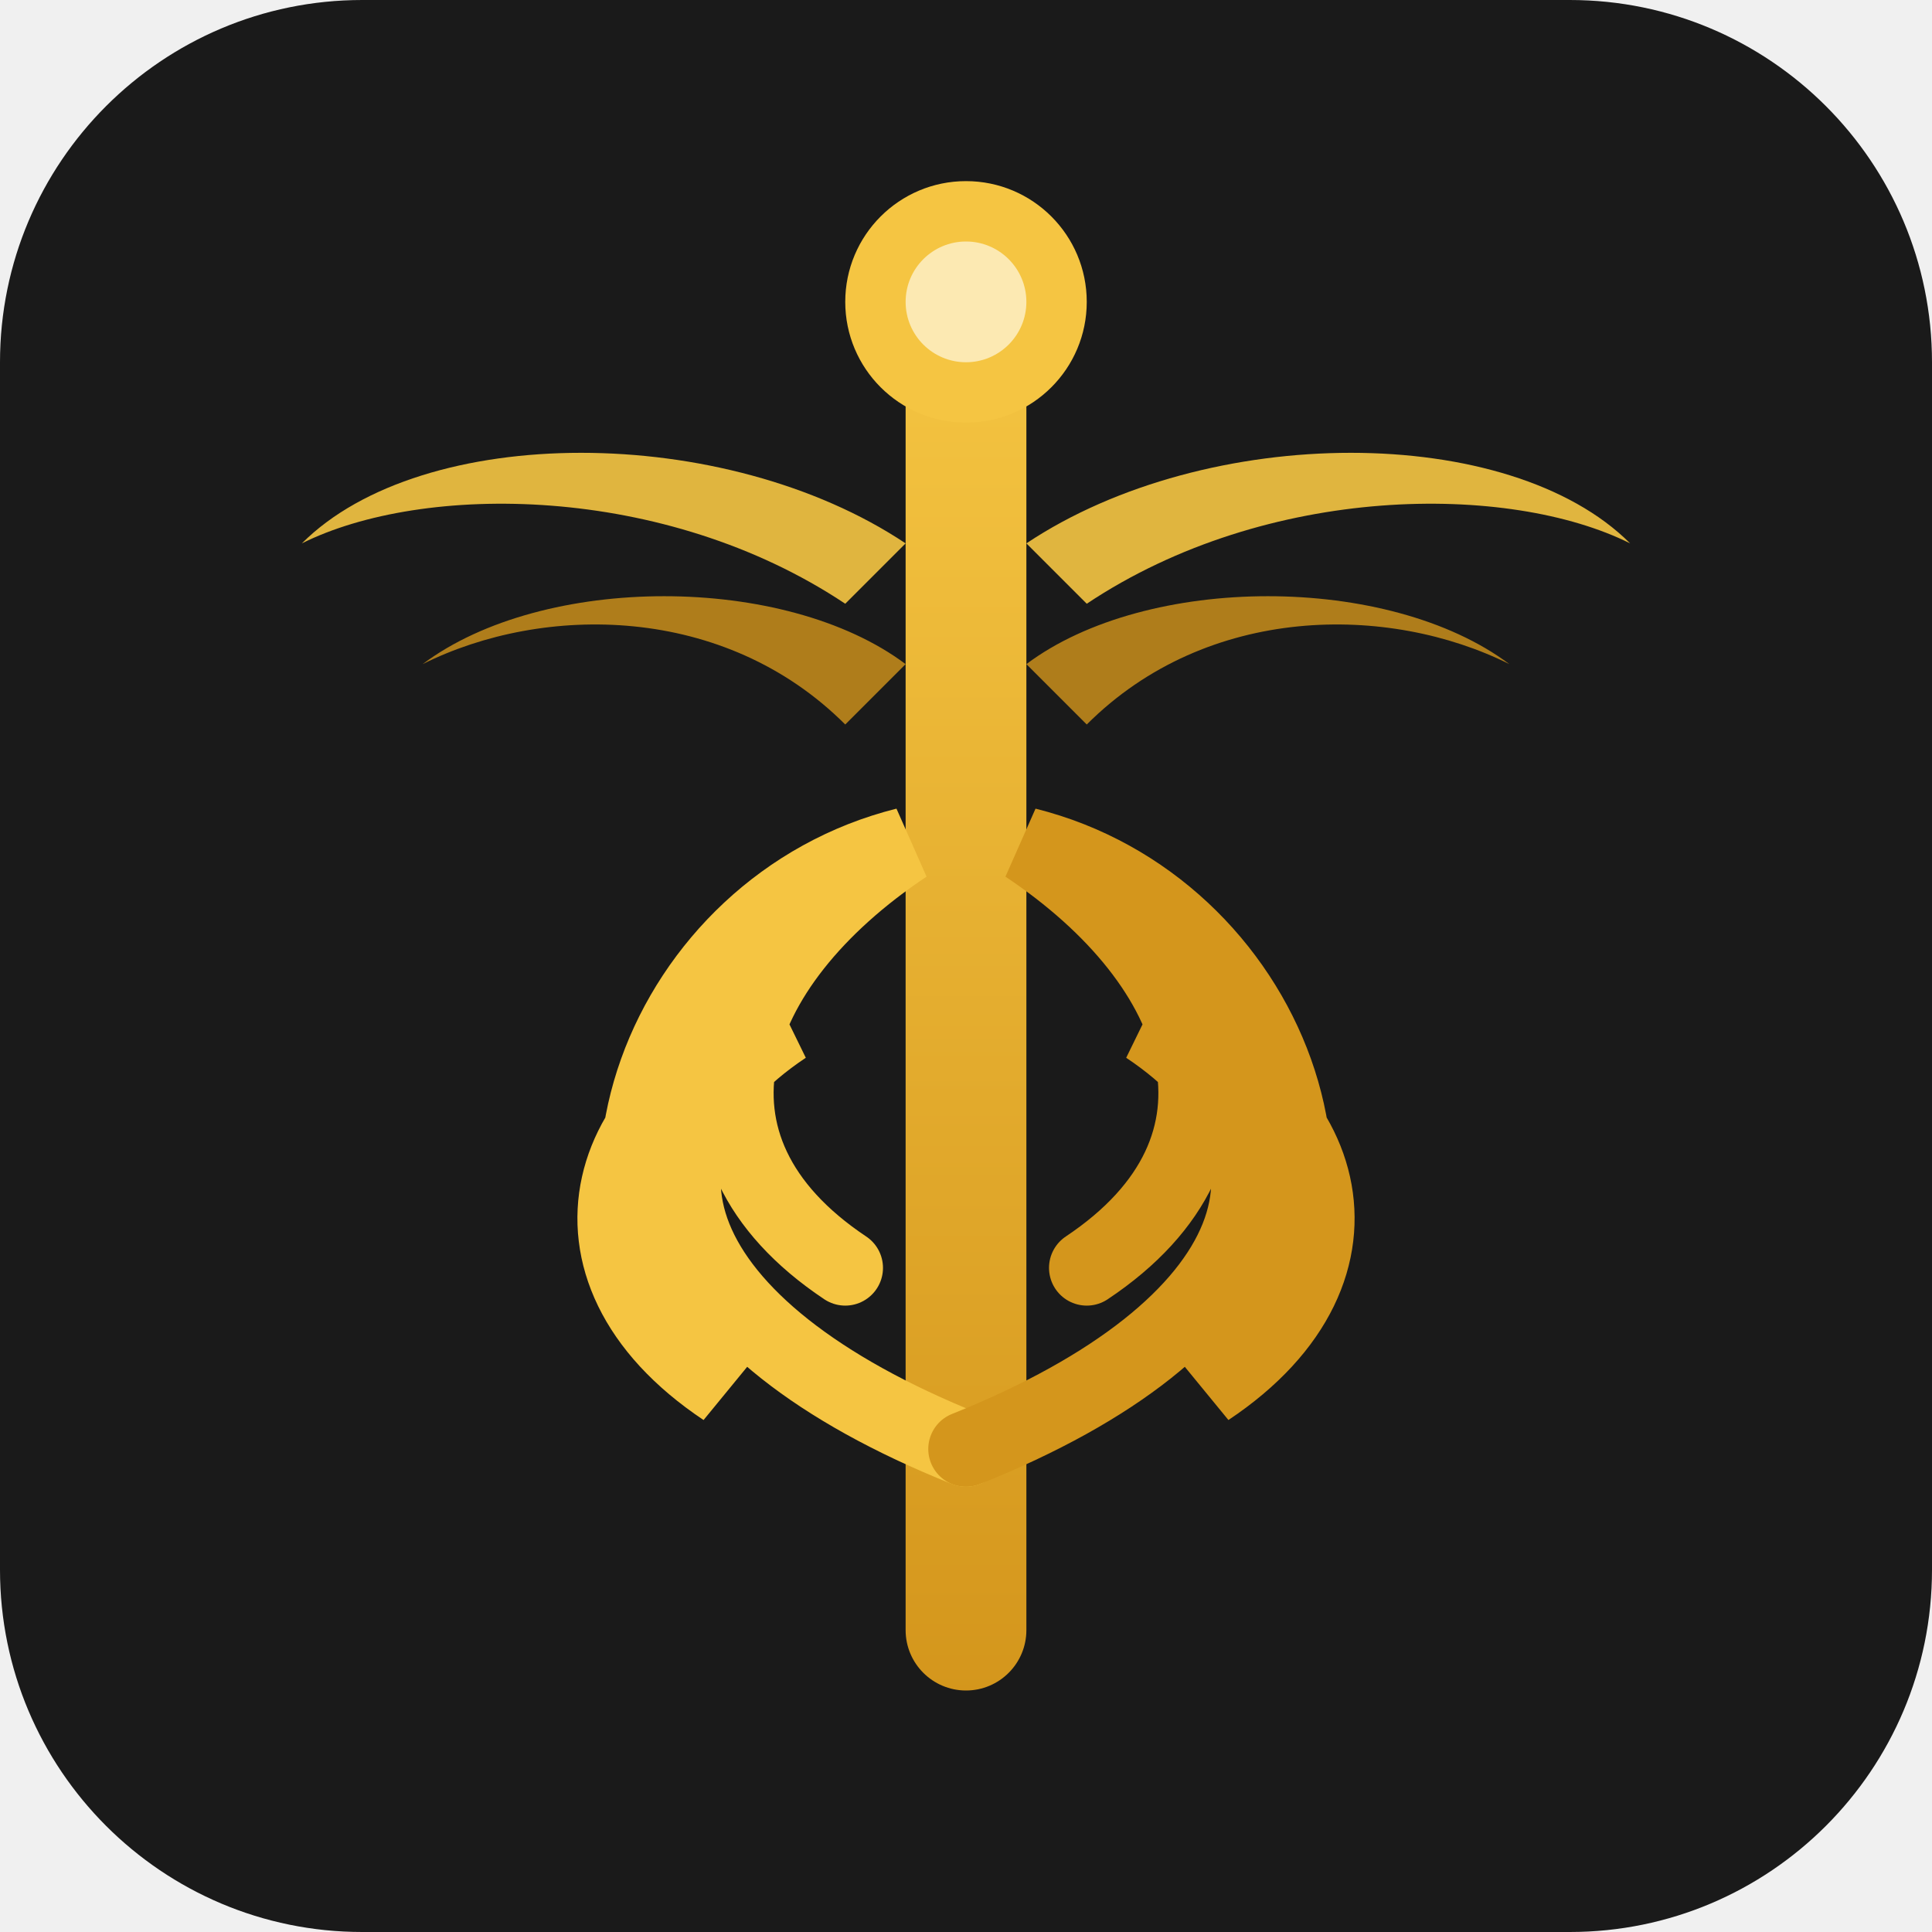
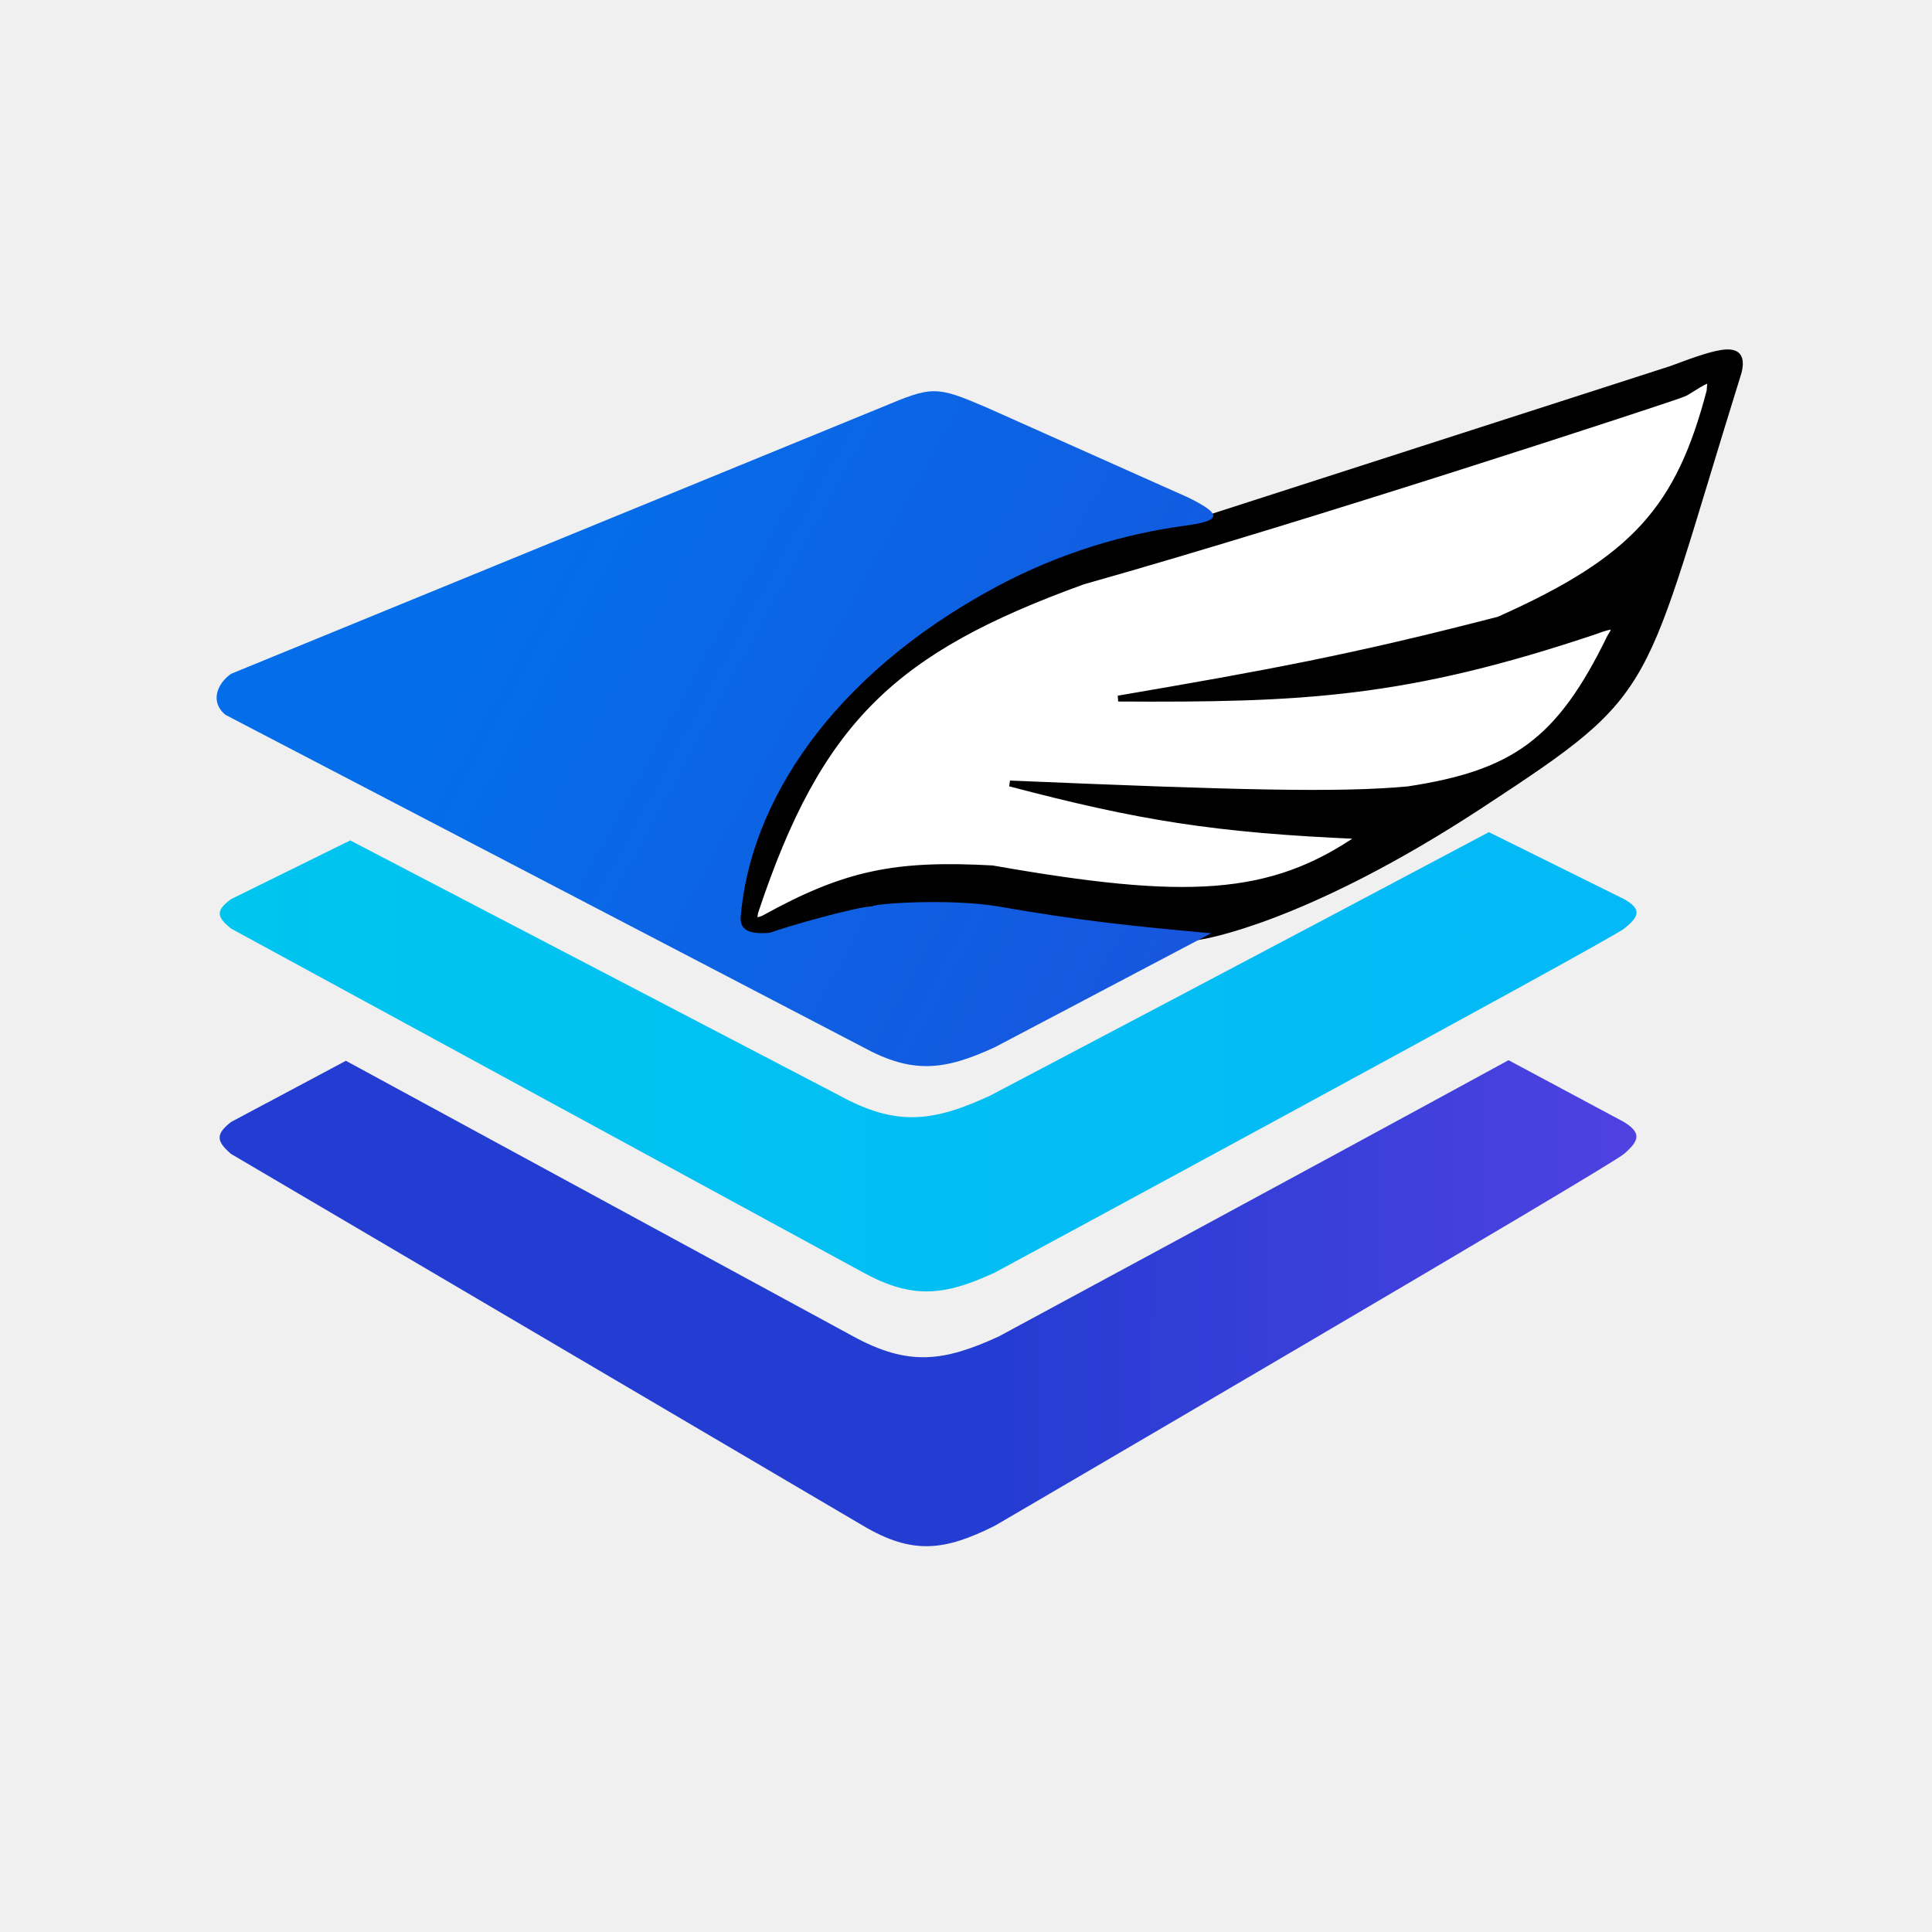
- <svg xmlns="http://www.w3.org/2000/svg" viewBox="0 0 512 512">
-   <rect width="512" height="512" rx="96" fill="#1a1a1a" />
+ <svg xmlns="http://www.w3.org/2000/svg" width="330" height="330" viewBox="0 0 330 330" fill="none">
+   <path d="M163.5 88.49L115.5 137.49L124 162.49L157.5 168.99L205 159.99C205 159.99 222.5 157.5 253 137.49C283.5 117.479 279.675 119.107 297 63.49C298.123 58.606 294.113 59.746 285.5 62.99L206.37 88.49H163.5Z" fill="black" stroke="black" />
+   <path d="M277.427 153.584C280.301 155.244 280.167 156.432 277.427 158.604C274.686 160.777 169.943 217.354 169.943 217.354C161.355 221.328 155.886 221.973 147.447 217.354L39.465 158.604C37.002 156.615 36.779 155.545 39.465 153.584L59.822 143.549L143.396 187.13C153.055 192.419 159.316 191.681 169.146 187.13C169.146 187.13 218.115 161.384 254.31 142.137L277.427 153.584Z" fill="url(#paint0_linear_4186_23300)" />
+   <path d="M277.407 191.657C280.282 193.452 280.148 194.738 277.407 197.087C274.664 199.437 169.924 260.611 169.924 260.611C161.335 264.909 155.866 265.606 147.428 260.611L39.445 197.087C36.983 194.935 36.76 193.777 39.445 191.657L59.08 181.191L145.723 228.256C155.068 233.363 161.125 232.651 170.637 228.256C170.724 228.209 222.425 200.323 257.669 181.088L277.407 191.657Z" fill="url(#paint1_linear_4186_23300)" />
+   <path d="M203 85L168.513 69.601C159.793 65.865 159.265 65.932 150.513 69.601L39.444 115.102C36.759 117.063 36.051 120.111 38.514 122.101L147.427 178.873C155.865 183.492 161.334 182.848 169.923 178.873C169.923 178.873 186.625 170.094 206.871 159.408C193.204 158.174 184.362 157.251 170.5 154.824C162.104 153.423 149.006 154.345 149 154.824C146.677 154.756 134.414 158.241 131.5 159.324C127.94 159.64 126.5 158.824 126.5 156.824C127.999 137.324 141.807 115.511 170 100.324C181.366 94.202 192.588 91.147 202 89.845C208.585 88.99 209.007 87.984 203 85Z" fill="url(#paint2_linear_4186_23300)" />
+   <path d="M128.999 155.824C128.754 157.037 128.81 157.581 130.499 156.824C144.45 149.1 152.985 147.423 169.499 148.324C202.566 154.141 217.029 153.586 232.499 142.824C207.452 141.767 194.447 139.603 172.499 133.824C211.314 135.466 228.642 135.92 240.499 134.824C258.595 132.066 266.34 126.627 274.999 108.824C276.371 106.757 275.704 106.619 272.499 107.824C240.079 118.719 222.4 119.511 190.999 119.324C216.61 114.935 230.921 112.324 255.999 105.824C279.288 95.466 286.756 86.734 291.999 66.824C292.143 64.999 292.499 64.324 289.999 65.824C287.5 67.324 288.492 66.94 285.999 67.824C283.507 68.708 225.091 88.01 184.999 99.324C152.764 110.997 139.932 122.865 128.999 155.824Z" fill="white" stroke="black" />
  <defs>
-     <linearGradient id="g" x1="0%" y1="0%" x2="0%" y2="100%">
-       <stop offset="0%" style="stop-color:#F5C542;stop-opacity:1" />
-       <stop offset="100%" style="stop-color:#D4961C;stop-opacity:1" />
+     <linearGradient id="paint0_linear_4186_23300" x1="37.533" y1="181.359" x2="279.533" y2="181.359" gradientUnits="userSpaceOnUse">
+       <stop stop-color="#00C5EF" />
+       <stop offset="1" stop-color="#04B9F7" />
+     </linearGradient>
+     <linearGradient id="paint1_linear_4186_23300" x1="37.514" y1="222.594" x2="304" y2="223" gradientUnits="userSpaceOnUse">
+       <stop offset="0.486" stop-color="#233CD1" />
+       <stop offset="1" stop-color="#5843E5" />
+     </linearGradient>
+     <linearGradient id="paint2_linear_4186_23300" x1="87.5" y1="96" x2="202" y2="158.5" gradientUnits="userSpaceOnUse">
+       <stop stop-color="#046EEA" />
+       <stop offset="1" stop-color="#1657DE" />
    </linearGradient>
  </defs>
-   <rect x="240" y="80" width="32" height="368" rx="16" fill="url(#g)" />
-   <path d="M240 144 C192 112, 112 112, 80 144 C112 128, 176 128, 224 160" fill="#F5C542" opacity="0.9" />
-   <path d="M240 176 C208 152, 144 152, 112 176 C144 160, 192 160, 224 192" fill="#D4961C" opacity="0.8" />
-   <path d="M272 144 C320 112, 400 112, 432 144 C400 128, 336 128, 288 160" fill="#F5C542" opacity="0.9" />
-   <path d="M272 176 C304 152, 368 152, 400 176 C368 160, 320 160, 288 192" fill="#D4961C" opacity="0.8" />
-   <path d="M256 384 C176 352, 160 304, 208 272 C160 288, 144 336, 192 368 C144 320, 176 240, 240 224 C192 256, 176 304, 224 336" fill="none" stroke="#F5C542" stroke-width="20" stroke-linecap="round" />
-   <path d="M256 384 C336 352, 352 304, 304 272 C352 288, 368 336, 320 368 C368 320, 336 240, 272 224 C320 256, 336 304, 288 336" fill="none" stroke="#D4961C" stroke-width="20" stroke-linecap="round" />
-   <circle cx="256" cy="80" r="32" fill="#F5C542" />
-   <circle cx="256" cy="80" r="16" fill="#FFF8E1" opacity="0.7" />
</svg>
